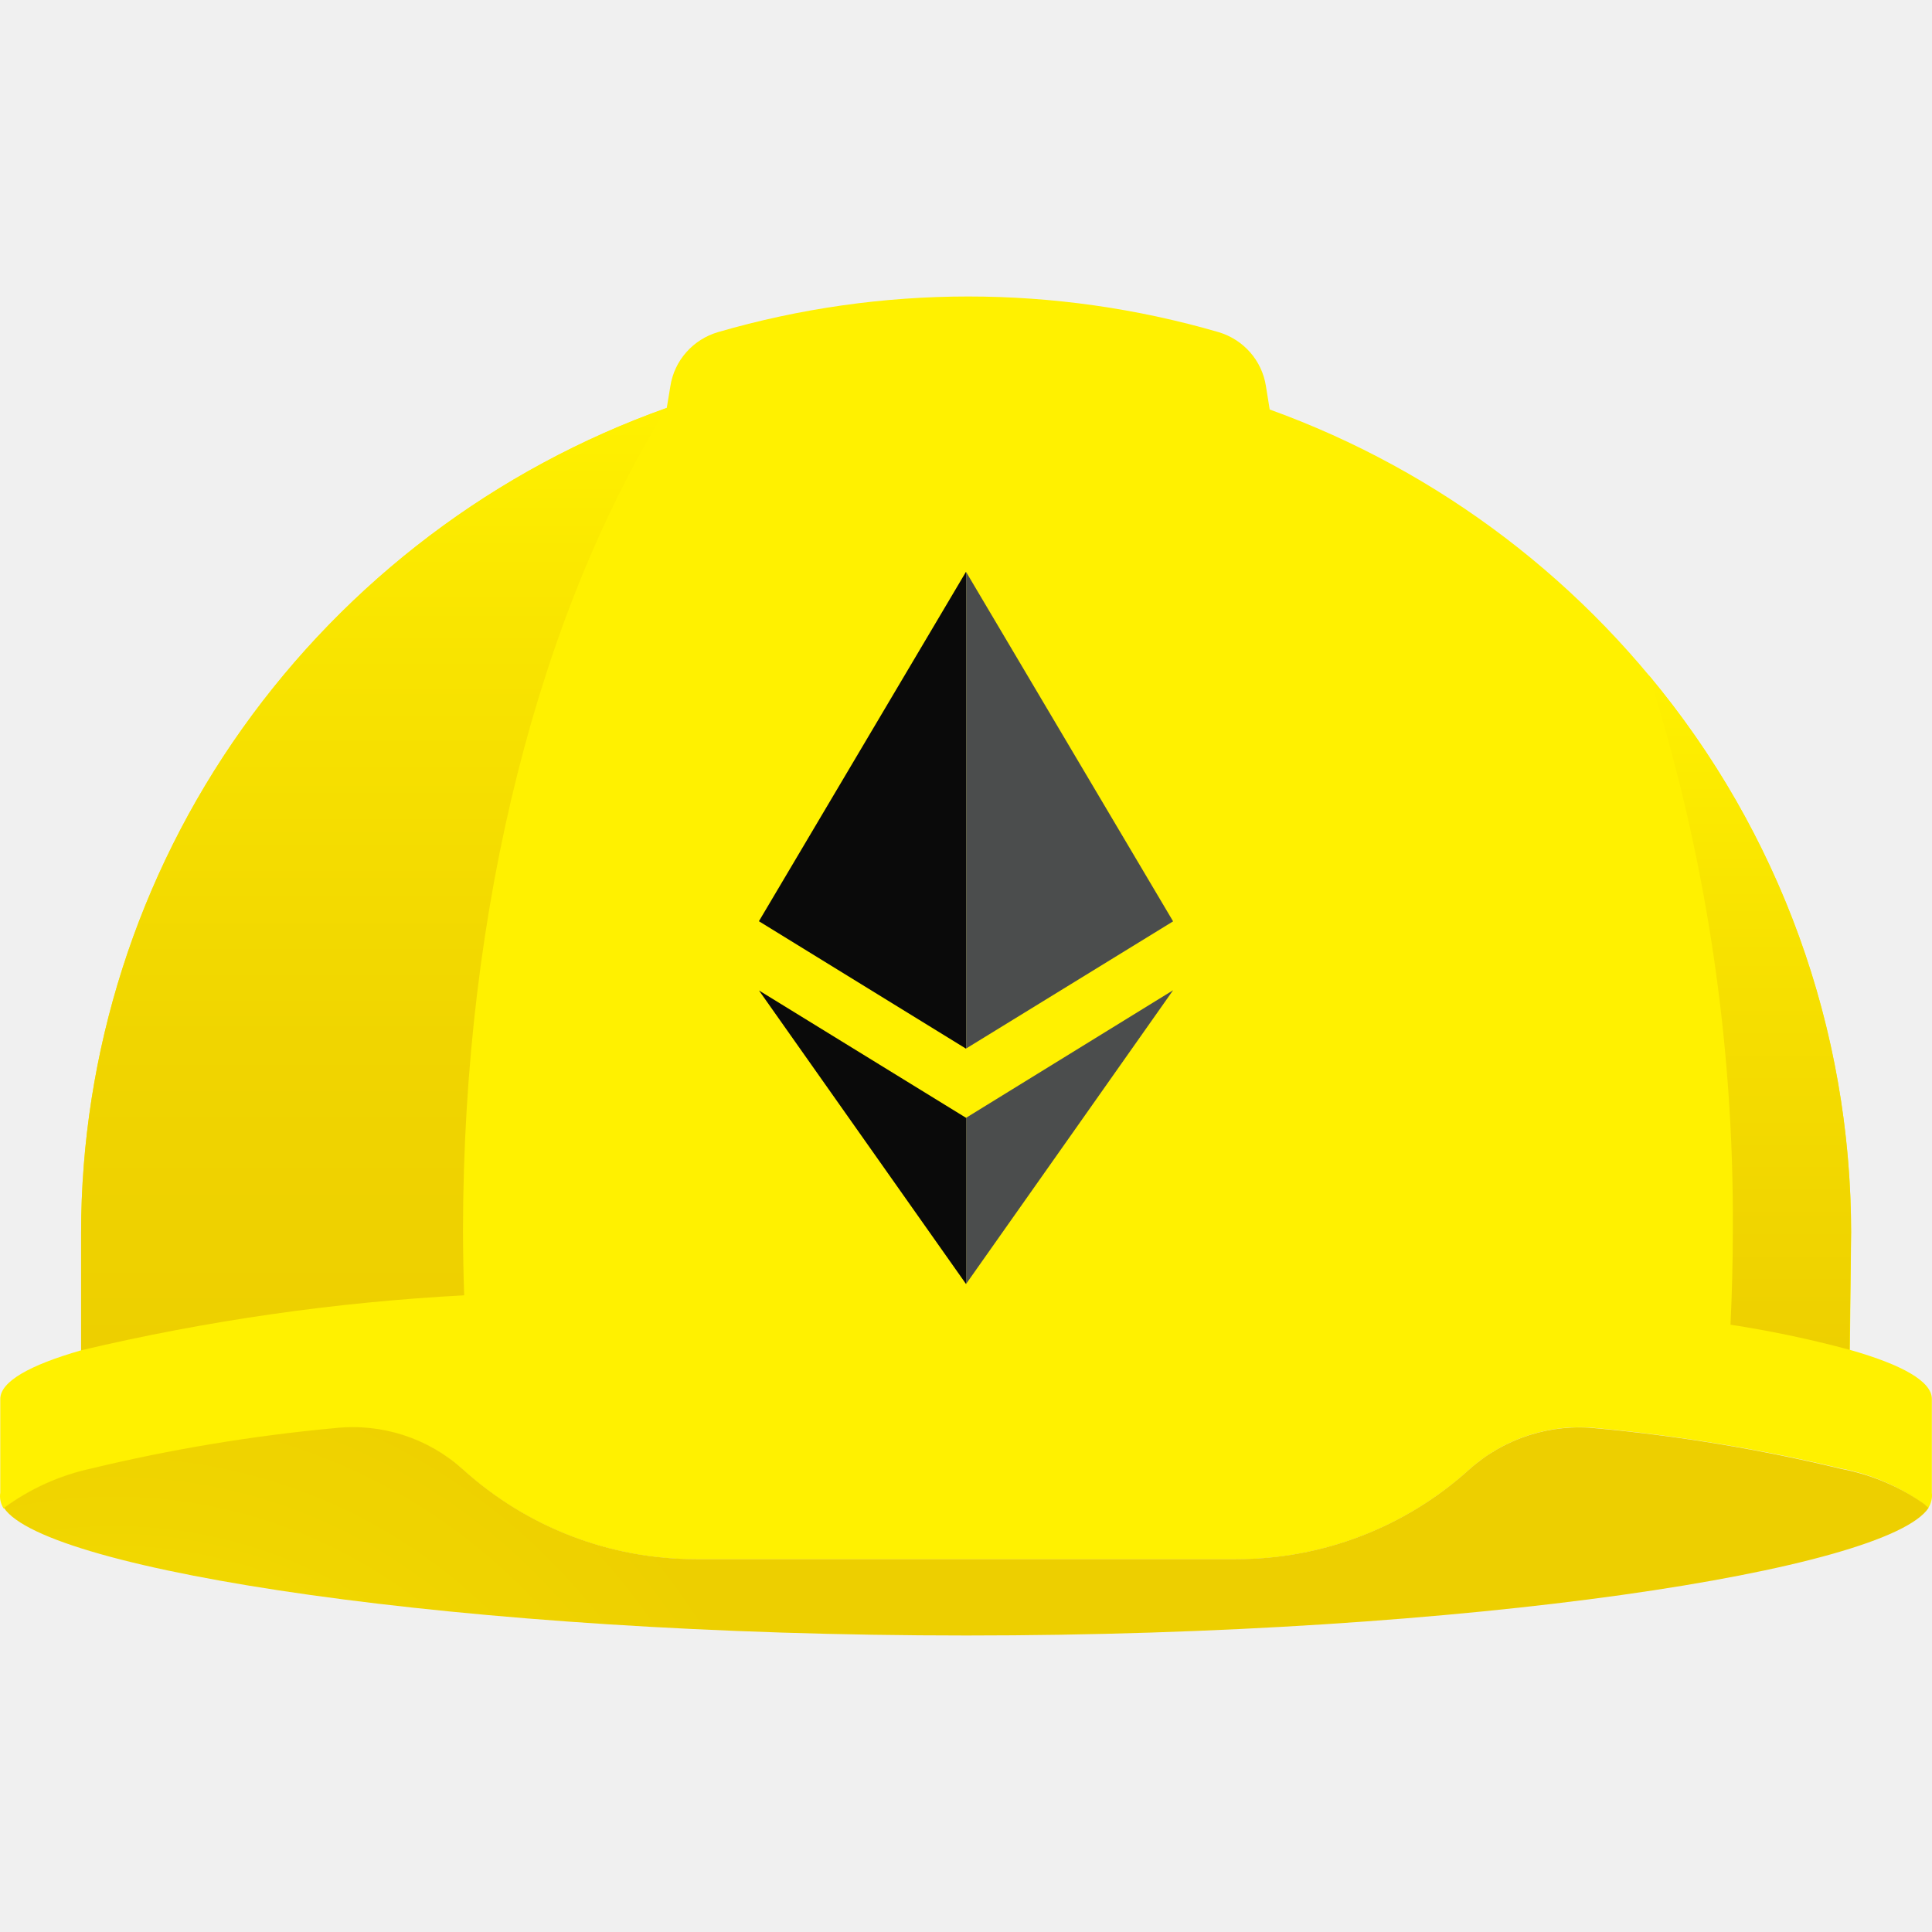
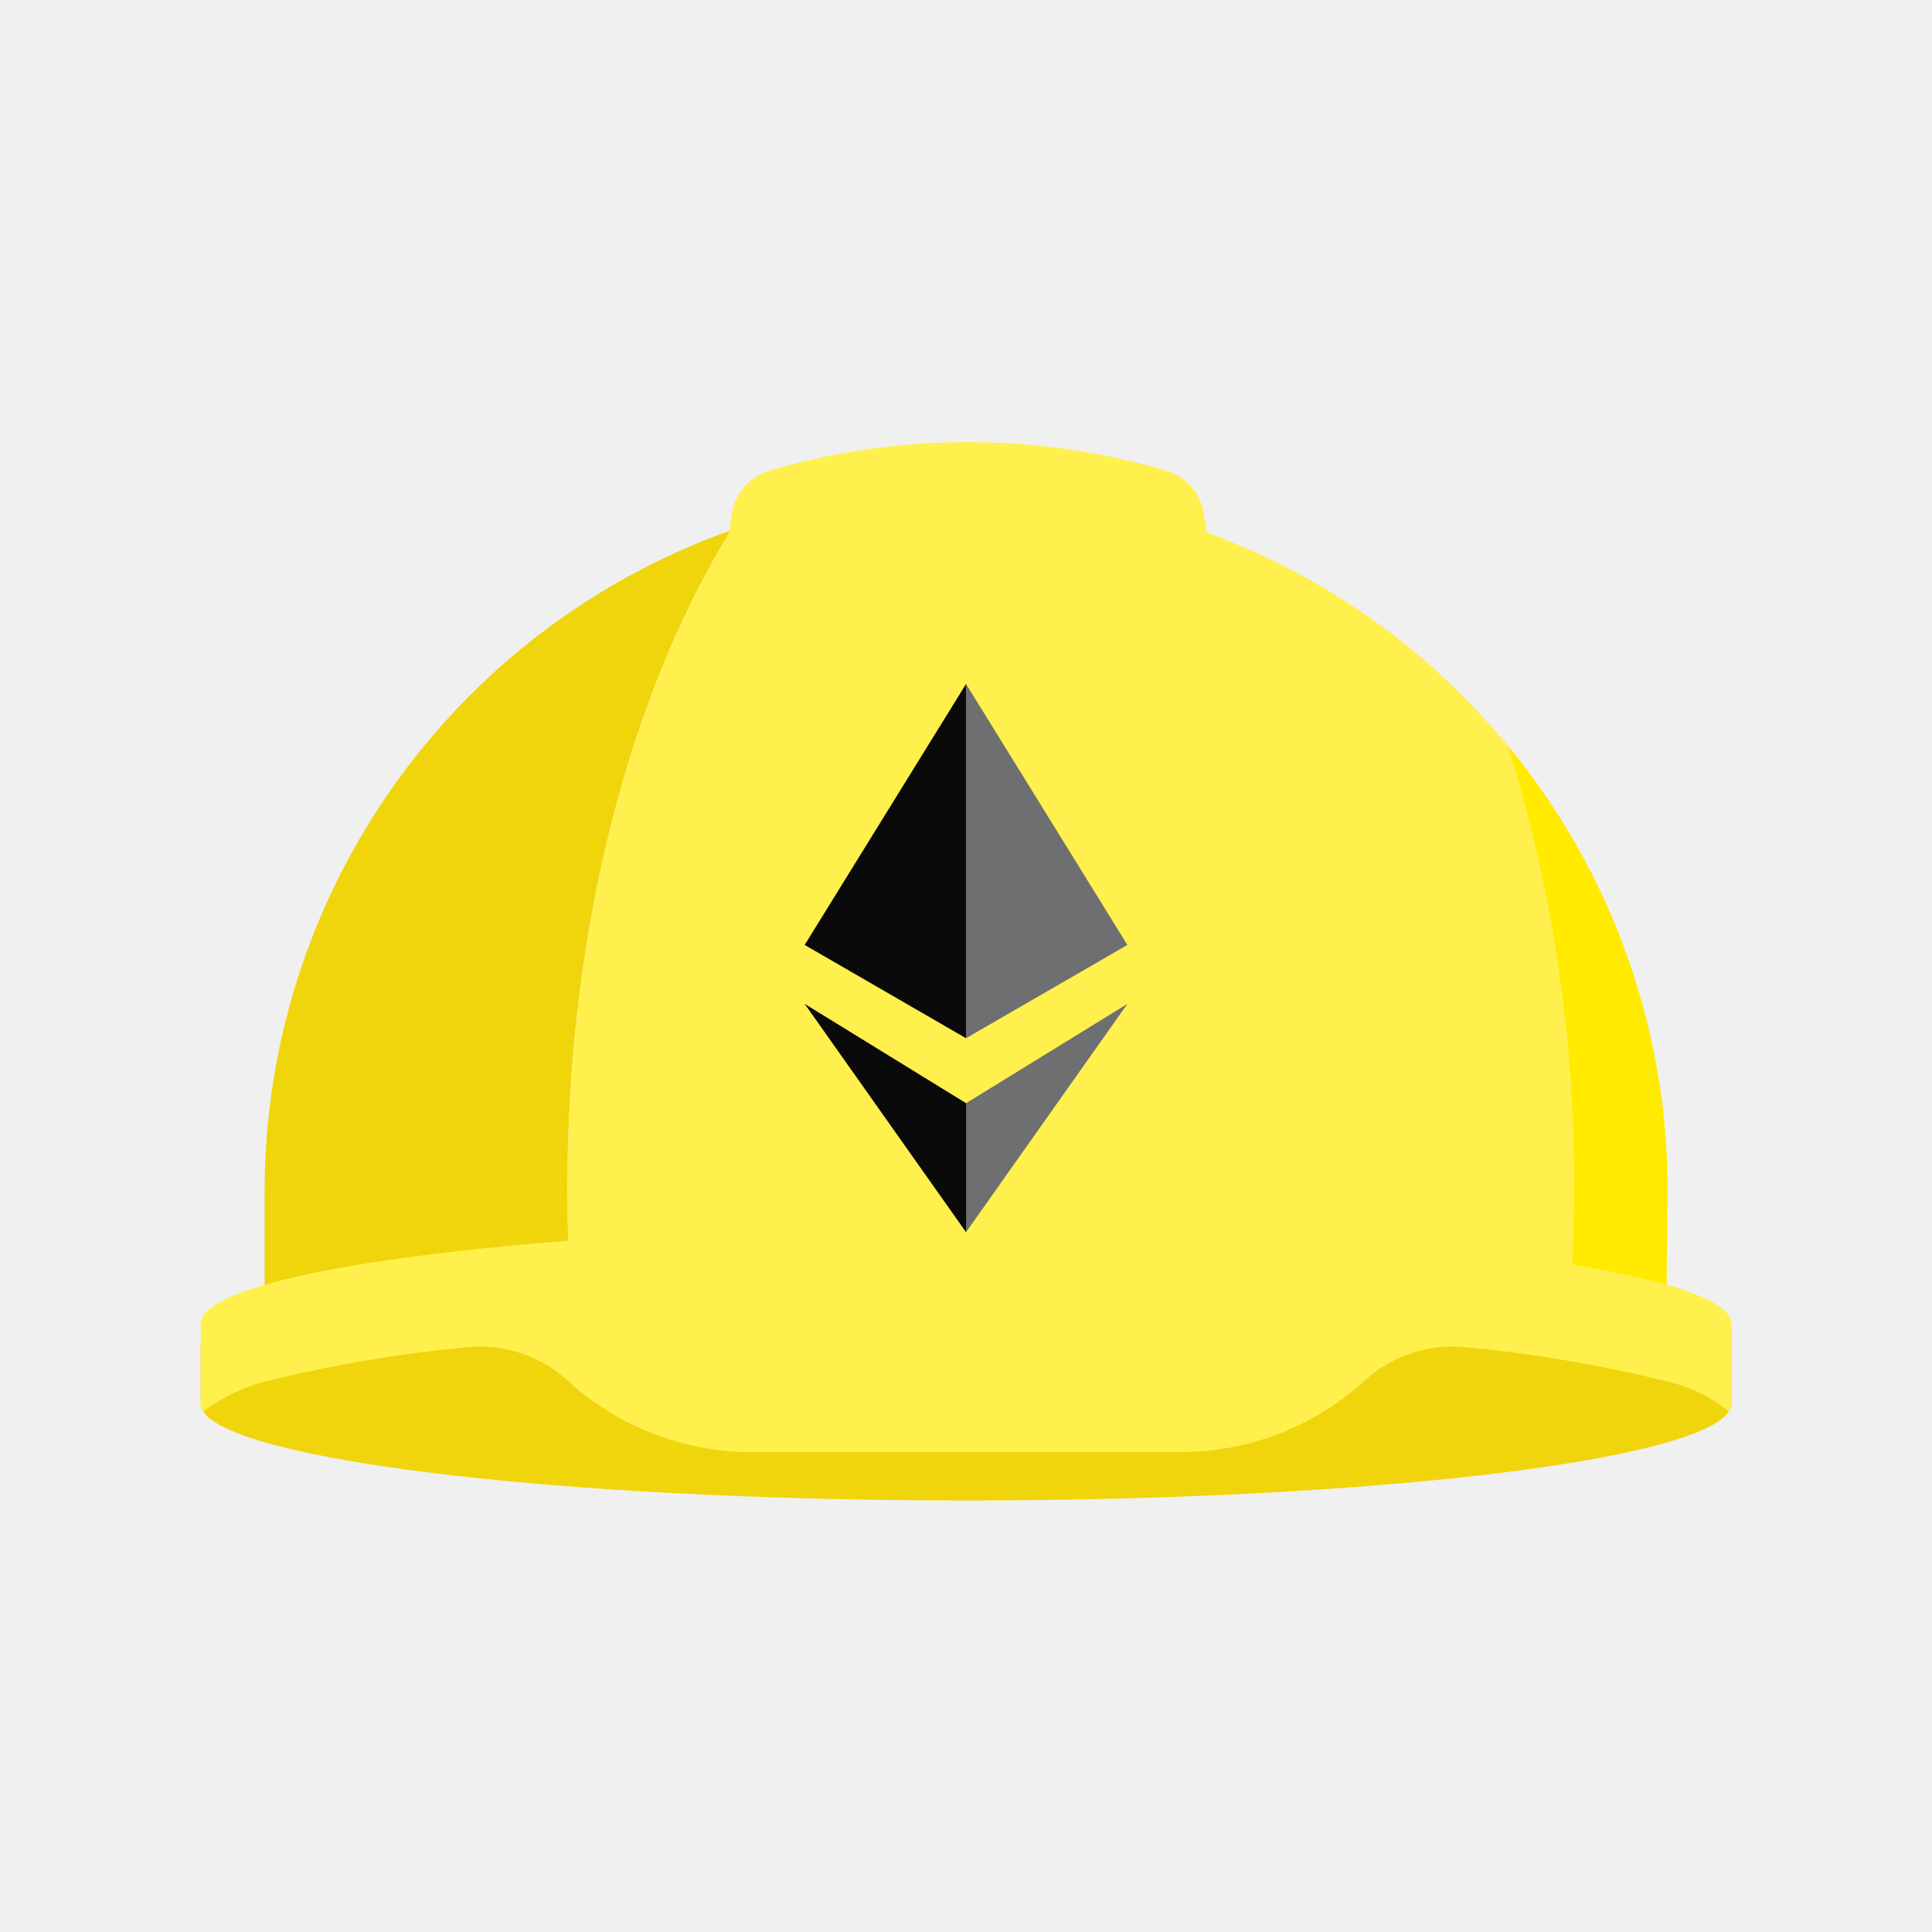
- <svg xmlns="http://www.w3.org/2000/svg" width="24" height="24" viewBox="0 0 128 128" fill="none">
+ <svg xmlns="http://www.w3.org/2000/svg" width="40" height="40" viewBox="0 0 40 40" fill="none">
+   <g clip-path="url(#clip0_2654_195)">
+     <path d="M35.849 27.529C35.849 27.529 31.021 26.813 28.47 26.608C26.02 26.411 23.116 26.298 20.002 26.298C16.887 26.298 13.984 26.411 11.534 26.608C8.983 26.816 4.155 27.808 4.155 27.808V29.056C4.155 30.165 11.25 31.066 20.002 31.066C28.753 31.066 35.848 30.165 35.848 29.056L35.849 27.529ZM15.129 10.981C9.343 13.043 5.479 18.522 5.478 24.665V26.722C7.543 26.229 9.649 25.923 11.769 25.81C11.754 25.412 11.747 25.015 11.746 24.617C11.748 19.219 13.051 14.362 15.129 10.981Z" fill="#F0D50C" />
+     <path d="M34.525 24.664C34.53 21.294 33.357 18.027 31.21 15.429C32.141 18.402 32.605 21.502 32.585 24.618C32.585 25.185 32.57 25.745 32.541 26.299C33.202 26.401 33.857 26.54 34.502 26.715L34.525 24.664Z" fill="#FFF04D" />
+     <path d="M34.525 24.664C34.53 21.294 33.357 18.027 31.21 15.429C32.141 18.402 32.605 21.502 32.585 24.618C32.585 25.185 32.57 25.745 32.541 26.299C33.202 26.401 33.857 26.54 34.502 26.715L34.525 24.664Z" fill="#FFEA00" />
+     <path d="M31.21 15.429C27.319 10.712 20.892 8.935 15.13 10.981C13.051 14.362 11.749 19.219 11.749 24.618C11.749 25.018 11.756 25.416 11.771 25.81C13.934 25.643 16.437 25.54 19.118 25.521H20.003C24.197 25.471 28.388 25.732 32.542 26.302C32.571 25.748 32.585 25.188 32.586 24.621C32.606 21.504 32.141 18.403 31.21 15.429Z" fill="#FFF04D" />
+     <path d="M25.844 16.389L24.924 10.637C24.892 10.43 24.802 10.236 24.664 10.077C24.526 9.919 24.346 9.804 24.145 9.744C21.463 8.957 18.611 8.957 15.93 9.744C15.729 9.804 15.549 9.919 15.411 10.078C15.274 10.236 15.183 10.43 15.151 10.637L14.23 16.389M20.004 25.399H19.117C10.777 25.457 4.156 26.334 4.156 27.406V28.96C4.143 29.051 4.163 29.143 4.211 29.221C4.635 28.903 5.122 28.68 5.639 28.566C6.956 28.245 8.296 28.021 9.646 27.895C10.025 27.854 10.408 27.893 10.771 28.012C11.133 28.13 11.466 28.324 11.748 28.581C12.79 29.536 14.153 30.065 15.567 30.065H24.438C25.852 30.065 27.214 29.536 28.257 28.581C28.538 28.324 28.871 28.129 29.234 28.011C29.597 27.892 29.98 27.853 30.36 27.894C31.709 28.02 33.048 28.245 34.365 28.565C34.855 28.66 35.318 28.862 35.72 29.158C35.742 29.181 35.769 29.201 35.789 29.221C35.838 29.143 35.858 29.05 35.844 28.958V27.404C35.849 26.299 28.754 25.399 20.004 25.399Z" fill="#FFF04D" />
+     <path d="M23.341 20.785L19.999 22.842V25.513L23.341 20.785Z" fill="#6E6F70" />
+     <path d="M20.002 25.513V22.841L16.66 20.784L20.002 25.513ZM16.66 19.564L20.002 21.496V14.159L16.66 19.564Z" fill="#0A0A0A" />
+     <path d="M23.341 19.564L19.999 14.158V21.496L23.341 19.564V19.564Z" fill="#6E6F70" />
+   </g>
  <defs>
-     <linearGradient id="a" x1="10.561" x2="10.561" y1="30.514" y2="6.186" gradientTransform="translate(-2.326 11.158) scale(2.56617)" gradientUnits="userSpaceOnUse">
-       <stop stop-color="#EDCF00" />
-       <stop offset=".33" stop-color="#F0D500" />
-       <stop offset=".77" stop-color="#F9E500" />
-       <stop offset="1" stop-color="#FFF100" />
-     </linearGradient>
-     <linearGradient id="b" x1="46.089" x2="46.089" y1="30.692" y2="13.092" gradientTransform="translate(-2.326 11.158) scale(2.56617)" gradientUnits="userSpaceOnUse">
-       <stop stop-color="#EDCF00" />
-       <stop offset=".59" stop-color="#F7E100" />
-       <stop offset="1" stop-color="#FFF100" />
-     </linearGradient>
-     <radialGradient id="c" cx="0" cy="0" r="1" gradientTransform="matrix(47.57621 0 0 47.25236 7.172 132.114)" gradientUnits="userSpaceOnUse">
-       <stop stop-color="#FFF100" />
-       <stop offset=".23" stop-color="#F9E500" />
-       <stop offset=".67" stop-color="#F0D500" />
-       <stop offset="1" stop-color="#EDCF00" />
-     </radialGradient>
+     <clipPath id="clip0_2654_195">
+       <rect width="32" height="22.131" fill="white" transform="translate(4 8.93457)" />
+     </clipPath>
  </defs>
-   <path fill="#fff100" d="M127.99 98.893V92.68c0-1.155-1.943-2.256-5.43-3.249l.084-7.732a57.71 57.71 0 0 0-10.588-33.296A58.573 58.573 0 0 0 84.121 27.13l-.25-1.55a4.419 4.419 0 0 0-1.046-2.238 4.483 4.483 0 0 0-2.092-1.337 59.402 59.402 0 0 0-33.167 0c-.814.239-1.54.7-2.1 1.335a4.398 4.398 0 0 0-1.051 2.237l-.24 1.445a58.588 58.588 0 0 0-28.13 21.256A57.734 57.734 0 0 0 5.374 81.697v7.765c-3.439.99-5.356 2.079-5.356 3.226V98.9a1.514 1.514 0 0 0 .224 1.047 15.017 15.017 0 0 1 5.766-2.604 113.37 113.37 0 0 1 16.174-2.684 10.906 10.906 0 0 1 8.487 2.712 22.967 22.967 0 0 0 15.42 5.933h35.834a22.95 22.95 0 0 0 15.417-5.938 10.914 10.914 0 0 1 8.489-2.743A114.1 114.1 0 0 1 122 97.297a13.498 13.498 0 0 1 5.466 2.373c.09.09.2.17.277.254a1.54 1.54 0 0 0 .246-1.031z" />
-   <path fill="url(#a)" d="M30.752 85.818a136.171 136.171 0 0 1-.077-4.293c.018-21.597 5.112-40.966 13.503-54.493a58.588 58.588 0 0 0-28.13 21.253A57.734 57.734 0 0 0 5.373 81.697v7.765a143.449 143.449 0 0 1 25.38-3.644Z" />
-   <path fill="url(#b)" d="M122.639 81.697a57.546 57.546 0 0 0-13.383-36.943 119.455 119.455 0 0 1 5.548 36.76c0 2.105-.056 4.183-.153 6.25a73.11 73.11 0 0 1 7.888 1.662l.097-7.73z" />
-   <path fill="url(#c)" d="M122 97.32a113.49 113.49 0 0 0-16.175-2.685 10.911 10.911 0 0 0-8.488 2.726 22.95 22.95 0 0 1-15.42 5.935h-35.82a22.962 22.962 0 0 1-15.411-5.933 10.904 10.904 0 0 0-8.49-2.748 113.787 113.787 0 0 0-16.174 2.682A15.215 15.215 0 0 0 .26 99.9c2.72 4.127 30.234 8.456 63.758 8.456 33.527 0 61.029-4.345 63.754-8.453-.095-.082-.2-.162-.28-.252A14.019 14.019 0 0 0 122 97.32Z" />
-   <path fill="#0a0a0a" d="M64 37.882 50.28 61.034 64 69.477V37.88Z" />
-   <path fill="#4b4d4d" d="M64.005 37.89v31.579l13.716-8.427zm0 36.165v11.011c.256-.364 13.716-19.451 13.716-19.46l-13.716 8.451z" />
-   <path fill="#0a0a0a" d="m64.005 74.06-13.72-8.438 13.72 19.452v-11.02Z" />
</svg>
